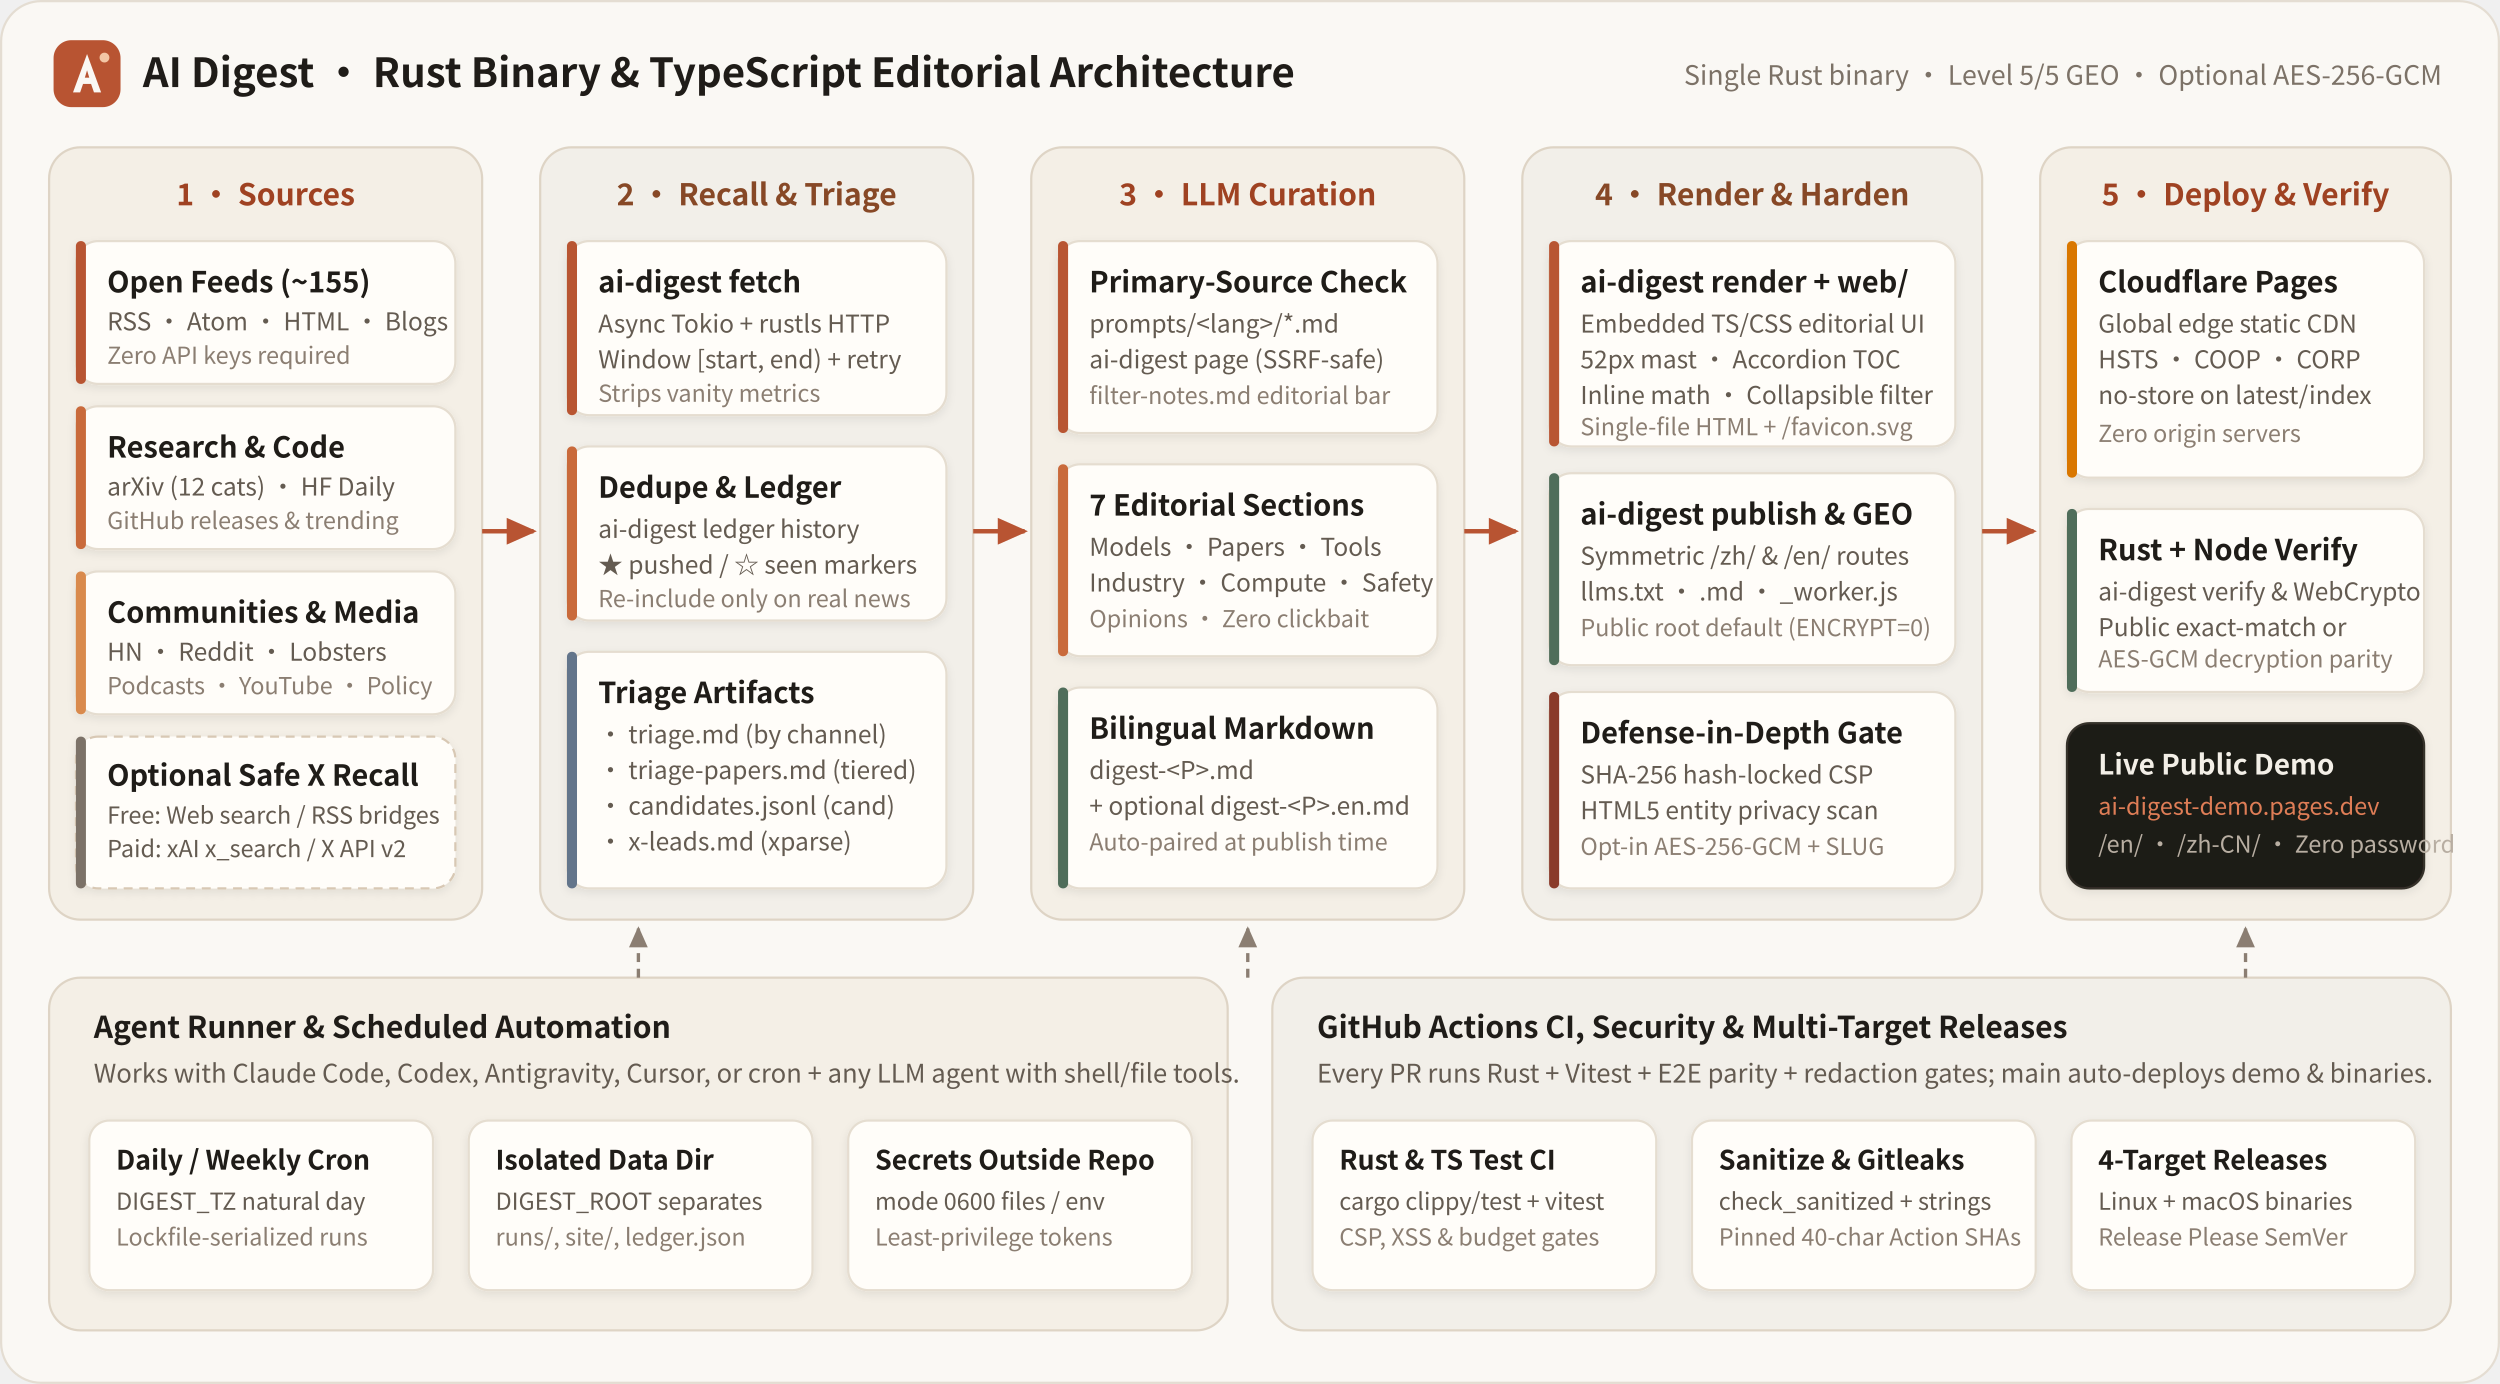
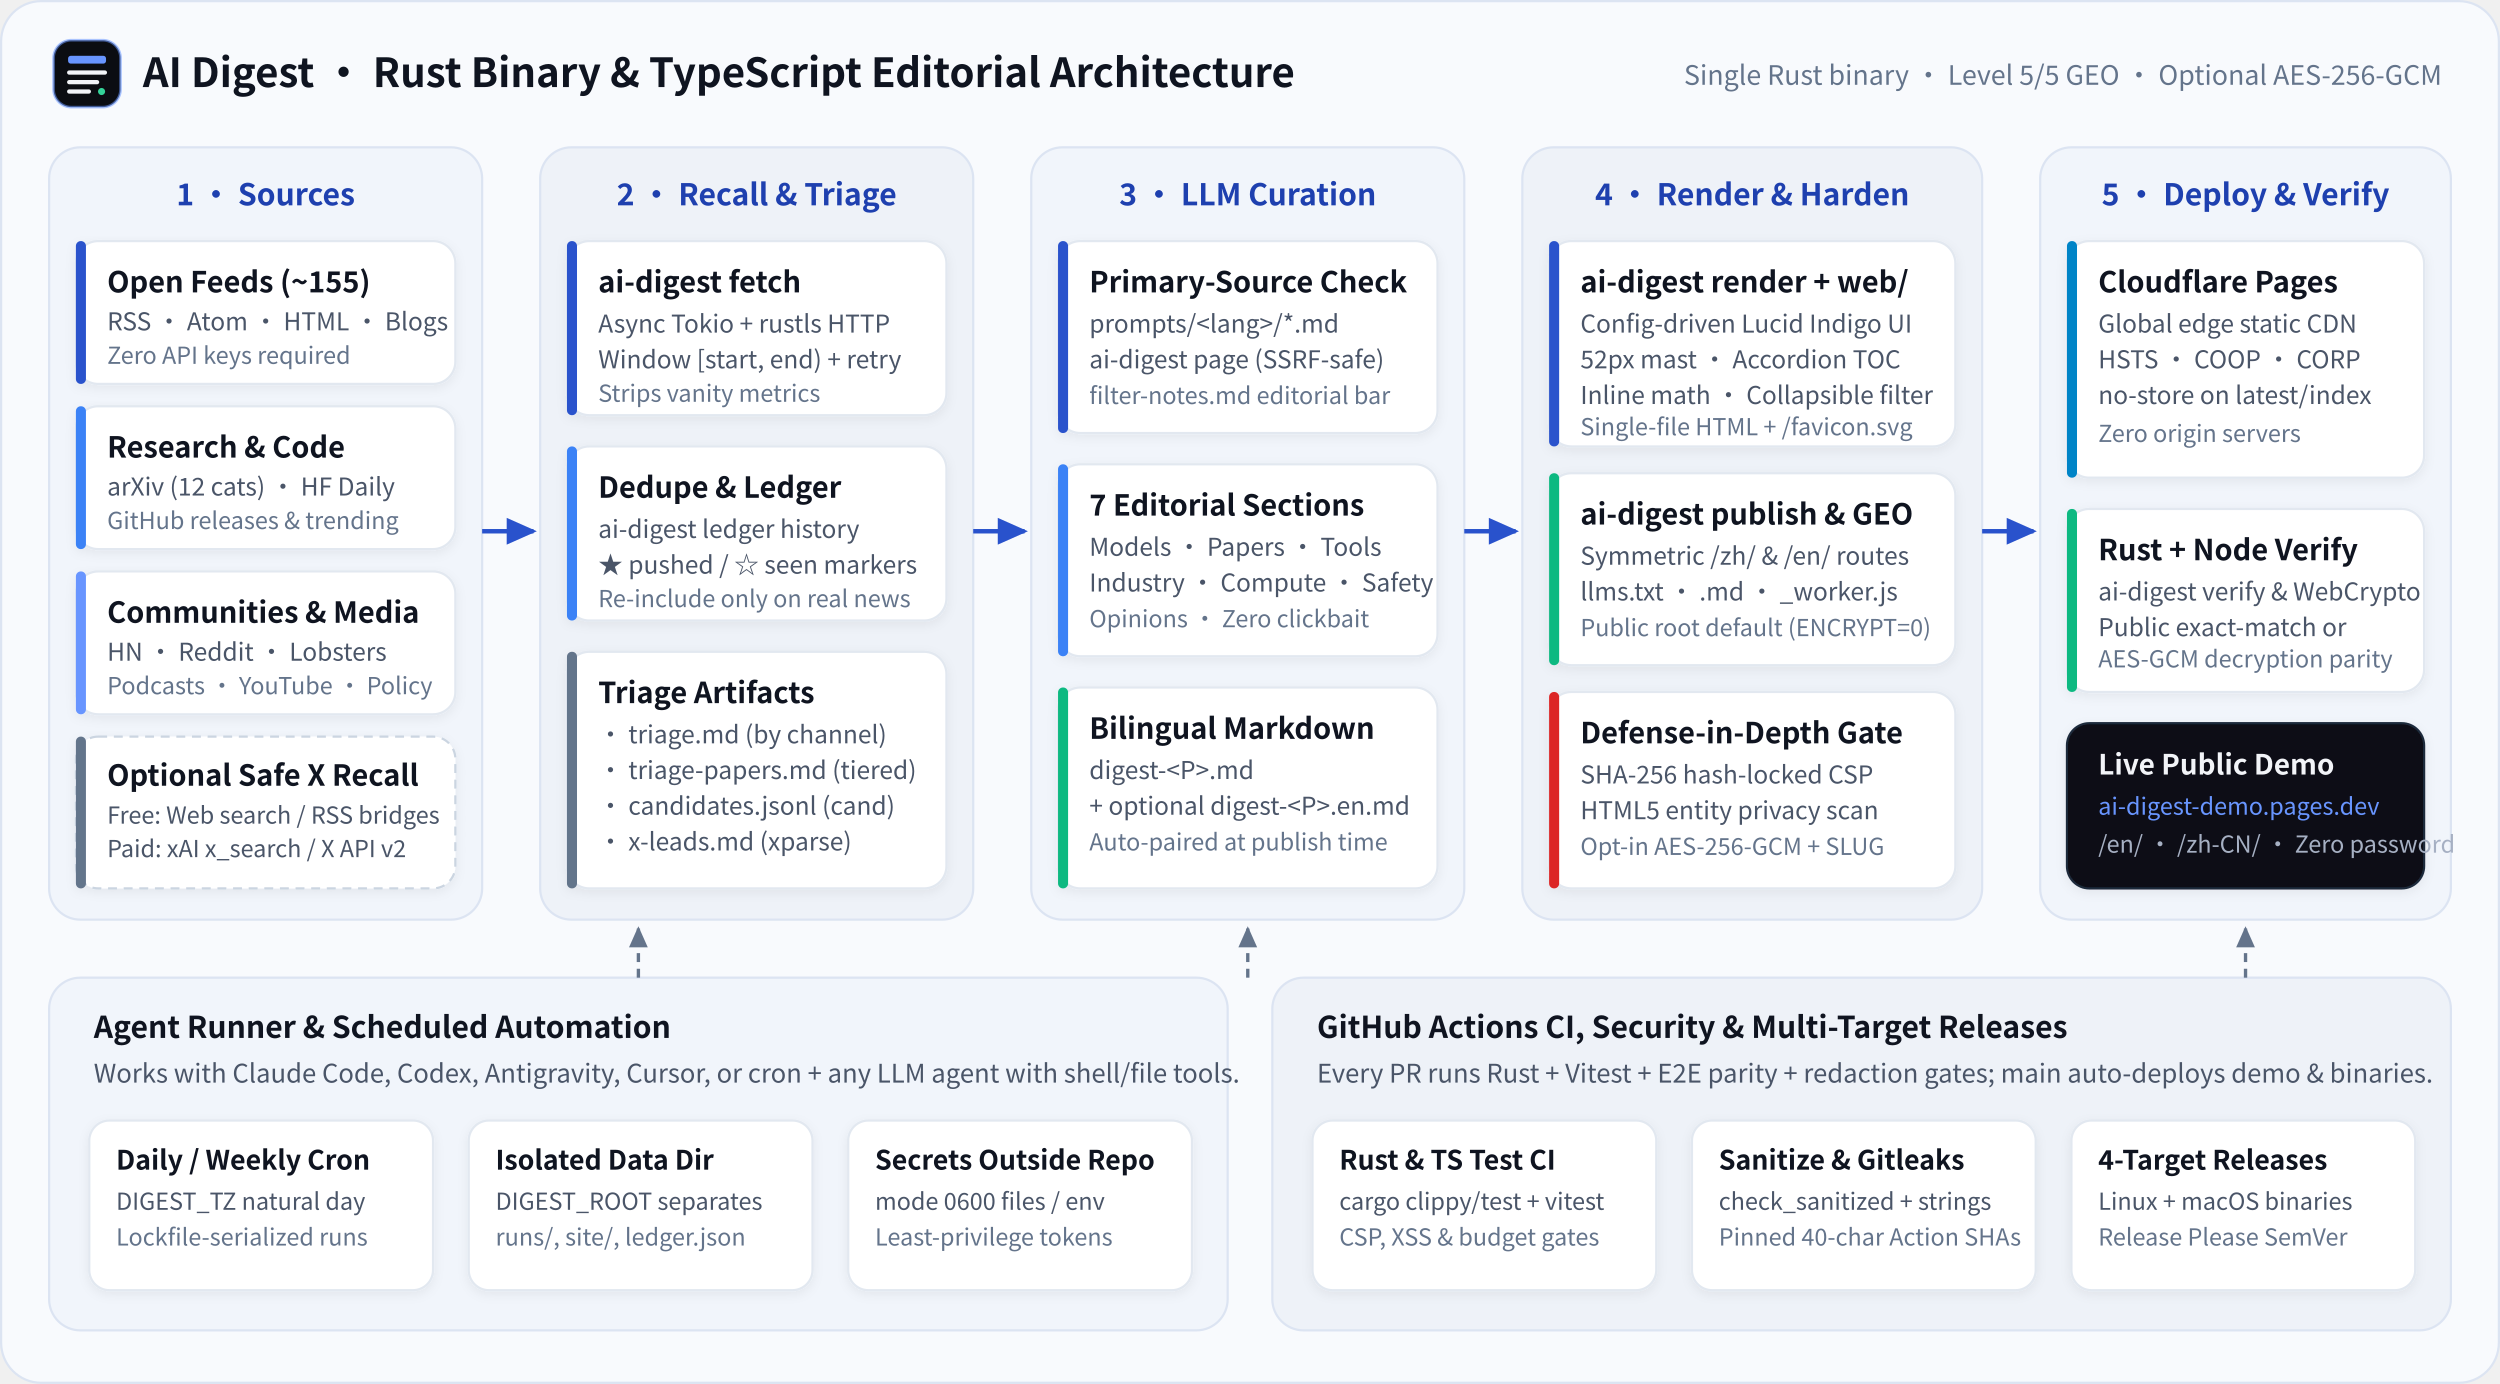
- <svg xmlns="http://www.w3.org/2000/svg" viewBox="0 0 1120 620" width="1120" height="620" role="img" aria-labelledby="t d" font-family="-apple-system,'PingFang SC','Noto Sans CJK SC','Microsoft YaHei',BlinkMacSystemFont,'Segoe UI',Helvetica,Arial,sans-serif">
+ <svg xmlns="http://www.w3.org/2000/svg" viewBox="0 0 1120 620" width="1120" height="620" role="img" aria-labelledby="t d" font-family="-apple-system,'SF Pro Text','PingFang SC','Noto Sans CJK SC',BlinkMacSystemFont,'Segoe UI',system-ui,sans-serif">
  <defs>
    <marker id="ar" viewBox="0 0 10 10" refX="8" refY="5" markerWidth="7.5" markerHeight="7.5" orient="auto-start-reverse">
-       <path d="M0,1 L9,5 L0,9 z" fill="#b85432" />
+       <path d="M0,1 L9,5 L0,9 z" fill="#2952CC" />
    </marker>
    <marker id="ad" viewBox="0 0 10 10" refX="8" refY="5" markerWidth="7" markerHeight="7" orient="auto-start-reverse">
-       <path d="M0,1 L9,5 L0,9 z" fill="#8b7e72" />
+       <path d="M0,1 L9,5 L0,9 z" fill="#64748B" />
    </marker>
    <filter id="sh" x="-4%" y="-6%" width="108%" height="118%">
-       <feDropShadow dx="0" dy="1.5" stdDeviation="2" flood-color="#2a241e" flood-opacity=".08" />
+       <feDropShadow dx="0" dy="1.5" stdDeviation="2.5" flood-color="#0F1420" flood-opacity=".06" />
    </filter>
  </defs>
-   <rect x="0.5" y="0.5" width="1119" height="619" rx="18" fill="#faf8f4" stroke="#e4ddd2" />
+   <rect x="0.5" y="0.5" width="1119" height="619" rx="18" fill="#F8FAFD" stroke="#DCE4F2" />
  <g transform="translate(24,18)">
-     <rect width="30" height="30" rx="8" fill="#b85432" />
-     <path d="M15 6.2 8.7 23.4h3.2l1.3-3.8h3.6l1.3 3.8h3.2L15 6.2Zm-1 10.6 1-3.3 1 3.3h-2Z" fill="#faf8f4" />
-     <circle cx="22.8" cy="7.8" r="2.2" fill="#f3c6a5" />
-   </g>
-   <text x="64" y="39" font-size="18" font-weight="700" fill="#1f1c18">AI Digest · Rust Binary &amp; TypeScript Editorial Architecture</text>
-   <text x="1094" y="38" text-anchor="end" font-size="12" fill="#7c7267">Single Rust binary · Level 5/5 GEO · Optional AES-256-GCM</text>
-   <rect x="22" y="66" width="194" height="346" rx="14" fill="#f4efe6" stroke="#ded4c5" />
-   <text x="119" y="92" text-anchor="middle" font-size="13.5" font-weight="700" fill="#9f4222">1 · Sources</text>
-   <g filter="url(#sh)">
-     <rect x="34" y="108" width="170" height="64" rx="10" fill="#fffdf9" stroke="#e5ddd0" />
-     <rect x="34" y="108" width="4.5" height="64" rx="2.2" fill="#b85432" />
-   </g>
-   <text x="48" y="131" font-size="13" font-weight="650" fill="#1f1c18">Open Feeds (~155)</text>
-   <text x="48" y="148" font-size="11" fill="#645b51">RSS · Atom · HTML · Blogs</text>
-   <text x="48" y="163" font-size="10.5" fill="#8b7e72">Zero API keys required</text>
-   <g filter="url(#sh)">
-     <rect x="34" y="182" width="170" height="64" rx="10" fill="#fffdf9" stroke="#e5ddd0" />
-     <rect x="34" y="182" width="4.5" height="64" rx="2.2" fill="#c96b3b" />
-   </g>
-   <text x="48" y="205" font-size="13" font-weight="650" fill="#1f1c18">Research &amp; Code</text>
-   <text x="48" y="222" font-size="11" fill="#645b51">arXiv (12 cats) · HF Daily</text>
-   <text x="48" y="237" font-size="10.5" fill="#8b7e72">GitHub releases &amp; trending</text>
-   <g filter="url(#sh)">
-     <rect x="34" y="256" width="170" height="64" rx="10" fill="#fffdf9" stroke="#e5ddd0" />
-     <rect x="34" y="256" width="4.5" height="64" rx="2.2" fill="#d98a4e" />
-   </g>
-   <text x="48" y="279" font-size="13" font-weight="650" fill="#1f1c18">Communities &amp; Media</text>
-   <text x="48" y="296" font-size="11" fill="#645b51">HN · Reddit · Lobsters</text>
-   <text x="48" y="311" font-size="10.5" fill="#8b7e72">Podcasts · YouTube · Policy</text>
-   <g filter="url(#sh)">
-     <rect x="34" y="330" width="170" height="68" rx="10" fill="#fffdf9" stroke="#d8c8b4" stroke-dasharray="4 3" />
-     <rect x="34" y="330" width="4.5" height="68" rx="2.2" fill="#7c7267" />
-   </g>
-   <text x="48" y="352" font-size="13" font-weight="650" fill="#1f1c18">Optional Safe X Recall</text>
-   <text x="48" y="369" font-size="10.5" fill="#645b51">Free: Web search / RSS bridges</text>
-   <text x="48" y="384" font-size="10.5" fill="#645b51">Paid: xAI x_search / X API v2</text>
-   <rect x="242" y="66" width="194" height="346" rx="14" fill="#f2efe9" stroke="#ded4c5" />
-   <text x="339" y="92" text-anchor="middle" font-size="13.5" font-weight="700" fill="#874826">2 · Recall &amp; Triage</text>
-   <g filter="url(#sh)">
-     <rect x="254" y="108" width="170" height="78" rx="10" fill="#fffdf9" stroke="#e5ddd0" />
-     <rect x="254" y="108" width="4.5" height="78" rx="2.2" fill="#b85432" />
-   </g>
-   <text x="268" y="131" font-size="13" font-weight="650" fill="#1f1c18">ai-digest fetch</text>
-   <text x="268" y="149" font-size="11" fill="#645b51">Async Tokio + rustls HTTP</text>
-   <text x="268" y="165" font-size="11" fill="#645b51">Window [start, end) + retry</text>
-   <text x="268" y="180" font-size="10.5" fill="#8b7e72">Strips vanity metrics</text>
-   <g filter="url(#sh)">
-     <rect x="254" y="200" width="170" height="78" rx="10" fill="#fffdf9" stroke="#e5ddd0" />
-     <rect x="254" y="200" width="4.5" height="78" rx="2.2" fill="#c96b3b" />
-   </g>
-   <text x="268" y="223" font-size="13" font-weight="650" fill="#1f1c18">Dedupe &amp; Ledger</text>
-   <text x="268" y="241" font-size="11" fill="#645b51">ai-digest ledger history</text>
-   <text x="268" y="257" font-size="11" fill="#645b51">★ pushed / ☆ seen markers</text>
-   <text x="268" y="272" font-size="10.5" fill="#8b7e72">Re-include only on real news</text>
-   <g filter="url(#sh)">
-     <rect x="254" y="292" width="170" height="106" rx="10" fill="#fffdf9" stroke="#e5ddd0" />
-     <rect x="254" y="292" width="4.5" height="106" rx="2.2" fill="#64748b" />
-   </g>
-   <text x="268" y="315" font-size="13" font-weight="650" fill="#1f1c18">Triage Artifacts</text>
-   <text x="268" y="333" font-size="11" fill="#645b51">• triage.md (by channel)</text>
-   <text x="268" y="349" font-size="11" fill="#645b51">• triage-papers.md (tiered)</text>
-   <text x="268" y="365" font-size="11" fill="#645b51">• candidates.jsonl (cand)</text>
-   <text x="268" y="381" font-size="11" fill="#645b51">• x-leads.md (xparse)</text>
-   <rect x="462" y="66" width="194" height="346" rx="14" fill="#f4efe6" stroke="#ded4c5" />
-   <text x="559" y="92" text-anchor="middle" font-size="13.5" font-weight="700" fill="#9f4222">3 · LLM Curation</text>
-   <g filter="url(#sh)">
-     <rect x="474" y="108" width="170" height="86" rx="10" fill="#fffdf9" stroke="#e5ddd0" />
-     <rect x="474" y="108" width="4.5" height="86" rx="2.2" fill="#b85432" />
-   </g>
-   <text x="488" y="131" font-size="13" font-weight="650" fill="#1f1c18">Primary-Source Check</text>
-   <text x="488" y="149" font-size="11" fill="#645b51">prompts/&lt;lang&gt;/*.md</text>
-   <text x="488" y="165" font-size="11" fill="#645b51">ai-digest page (SSRF-safe)</text>
-   <text x="488" y="181" font-size="10.5" fill="#8b7e72">filter-notes.md editorial bar</text>
-   <g filter="url(#sh)">
-     <rect x="474" y="208" width="170" height="86" rx="10" fill="#fffdf9" stroke="#e5ddd0" />
-     <rect x="474" y="208" width="4.5" height="86" rx="2.2" fill="#c96b3b" />
-   </g>
-   <text x="488" y="231" font-size="13" font-weight="650" fill="#1f1c18">7 Editorial Sections</text>
-   <text x="488" y="249" font-size="11" fill="#645b51">Models · Papers · Tools</text>
-   <text x="488" y="265" font-size="11" fill="#645b51">Industry · Compute · Safety</text>
-   <text x="488" y="281" font-size="10.5" fill="#8b7e72">Opinions · Zero clickbait</text>
-   <g filter="url(#sh)">
-     <rect x="474" y="308" width="170" height="90" rx="10" fill="#fffdf9" stroke="#e5ddd0" />
-     <rect x="474" y="308" width="4.5" height="90" rx="2.2" fill="#4f6d5a" />
-   </g>
-   <text x="488" y="331" font-size="13" font-weight="650" fill="#1f1c18">Bilingual Markdown</text>
-   <text x="488" y="349" font-size="11" fill="#645b51">digest-&lt;P&gt;.md</text>
-   <text x="488" y="365" font-size="11" fill="#645b51">+ optional digest-&lt;P&gt;.en.md</text>
-   <text x="488" y="381" font-size="10.5" fill="#8b7e72">Auto-paired at publish time</text>
-   <rect x="682" y="66" width="206" height="346" rx="14" fill="#f2efe9" stroke="#ded4c5" />
-   <text x="785" y="92" text-anchor="middle" font-size="13.5" font-weight="700" fill="#874826">4 · Render &amp; Harden</text>
-   <g filter="url(#sh)">
-     <rect x="694" y="108" width="182" height="92" rx="10" fill="#fffdf9" stroke="#e5ddd0" />
-     <rect x="694" y="108" width="4.5" height="92" rx="2.2" fill="#b85432" />
-   </g>
-   <text x="708" y="131" font-size="13" font-weight="650" fill="#1f1c18">ai-digest render + web/</text>
-   <text x="708" y="149" font-size="11" fill="#645b51">Embedded TS/CSS editorial UI</text>
-   <text x="708" y="165" font-size="11" fill="#645b51">52px mast · Accordion TOC</text>
-   <text x="708" y="181" font-size="11" fill="#645b51">Inline math · Collapsible filter</text>
-   <text x="708" y="195" font-size="10.5" fill="#8b7e72">Single-file HTML + /favicon.svg</text>
-   <g filter="url(#sh)">
-     <rect x="694" y="212" width="182" height="86" rx="10" fill="#fffdf9" stroke="#e5ddd0" />
-     <rect x="694" y="212" width="4.5" height="86" rx="2.2" fill="#4f6d5a" />
-   </g>
-   <text x="708" y="235" font-size="13" font-weight="650" fill="#1f1c18">ai-digest publish &amp; GEO</text>
-   <text x="708" y="253" font-size="11" fill="#645b51">Symmetric /zh/ &amp; /en/ routes</text>
-   <text x="708" y="269" font-size="11" fill="#645b51">llms.txt · .md · _worker.js</text>
-   <text x="708" y="285" font-size="10.5" fill="#8b7e72">Public root default (ENCRYPT=0)</text>
-   <g filter="url(#sh)">
-     <rect x="694" y="310" width="182" height="88" rx="10" fill="#fffdf9" stroke="#e5ddd0" />
-     <rect x="694" y="310" width="4.5" height="88" rx="2.2" fill="#8a3b2c" />
-   </g>
-   <text x="708" y="333" font-size="13" font-weight="650" fill="#1f1c18">Defense-in-Depth Gate</text>
-   <text x="708" y="351" font-size="11" fill="#645b51">SHA-256 hash-locked CSP</text>
-   <text x="708" y="367" font-size="11" fill="#645b51">HTML5 entity privacy scan</text>
-   <text x="708" y="383" font-size="10.5" fill="#8b7e72">Opt-in AES-256-GCM + SLUG</text>
-   <rect x="914" y="66" width="184" height="346" rx="14" fill="#f4efe6" stroke="#ded4c5" />
-   <text x="1006" y="92" text-anchor="middle" font-size="13.5" font-weight="700" fill="#9f4222">5 · Deploy &amp; Verify</text>
-   <g filter="url(#sh)">
-     <rect x="926" y="108" width="160" height="106" rx="10" fill="#fffdf9" stroke="#e5ddd0" />
-     <rect x="926" y="108" width="4.5" height="106" rx="2.2" fill="#d97706" />
-   </g>
-   <text x="940" y="131" font-size="13" font-weight="650" fill="#1f1c18">Cloudflare Pages</text>
-   <text x="940" y="149" font-size="11" fill="#645b51">Global edge static CDN</text>
-   <text x="940" y="165" font-size="11" fill="#645b51">HSTS · COOP · CORP</text>
-   <text x="940" y="181" font-size="11" fill="#645b51">no-store on latest/index</text>
-   <text x="940" y="198" font-size="10.5" fill="#8b7e72">Zero origin servers</text>
-   <g filter="url(#sh)">
-     <rect x="926" y="228" width="160" height="82" rx="10" fill="#fffdf9" stroke="#e5ddd0" />
-     <rect x="926" y="228" width="4.5" height="82" rx="2.2" fill="#4f6d5a" />
-   </g>
-   <text x="940" y="251" font-size="13" font-weight="650" fill="#1f1c18">Rust + Node Verify</text>
-   <text x="940" y="269" font-size="11" fill="#645b51">ai-digest verify &amp; WebCrypto</text>
-   <text x="940" y="285" font-size="11" fill="#645b51">Public exact-match or</text>
-   <text x="940" y="299" font-size="10.5" fill="#8b7e72">AES-GCM decryption parity</text>
-   <g filter="url(#sh)">
-     <rect x="926" y="324" width="160" height="74" rx="10" fill="#1f1c18" stroke="#36302a" />
-   </g>
-   <text x="940" y="347" font-size="12.5" font-weight="650" fill="#f3efe7">Live Public Demo</text>
-   <text x="940" y="365" font-size="10.5" fill="#df7d56">ai-digest-demo.pages.dev</text>
-   <text x="940" y="382" font-size="10.5" fill="#b8aea2">/en/ · /zh-CN/ · Zero password</text>
-   <line x1="216" y1="238" x2="239" y2="238" stroke="#b85432" stroke-width="2" marker-end="url(#ar)" />
-   <line x1="436" y1="238" x2="459" y2="238" stroke="#b85432" stroke-width="2" marker-end="url(#ar)" />
-   <line x1="656" y1="238" x2="679" y2="238" stroke="#b85432" stroke-width="2" marker-end="url(#ar)" />
-   <line x1="888" y1="238" x2="911" y2="238" stroke="#b85432" stroke-width="2" marker-end="url(#ar)" />
-   <rect x="22" y="438" width="528" height="158" rx="14" fill="#f4efe6" stroke="#ded4c5" />
-   <text x="42" y="465" font-size="13.5" font-weight="700" fill="#1f1c18">Agent Runner &amp; Scheduled Automation</text>
-   <text x="42" y="485" font-size="11.5" fill="#645b51">Works with Claude Code, Codex, Antigravity, Cursor, or cron + any LLM agent with shell/file tools.</text>
-   <g filter="url(#sh)">
-     <rect x="40" y="502" width="154" height="76" rx="9" fill="#fffdf9" stroke="#e5ddd0" />
-   </g>
-   <text x="52" y="524" font-size="12" font-weight="650" fill="#1f1c18">Daily / Weekly Cron</text>
-   <text x="52" y="542" font-size="10.5" fill="#645b51">DIGEST_TZ natural day</text>
-   <text x="52" y="558" font-size="10.5" fill="#8b7e72">Lockfile-serialized runs</text>
-   <g filter="url(#sh)">
-     <rect x="210" y="502" width="154" height="76" rx="9" fill="#fffdf9" stroke="#e5ddd0" />
-   </g>
-   <text x="222" y="524" font-size="12" font-weight="650" fill="#1f1c18">Isolated Data Dir</text>
-   <text x="222" y="542" font-size="10.5" fill="#645b51">DIGEST_ROOT separates</text>
-   <text x="222" y="558" font-size="10.5" fill="#8b7e72">runs/, site/, ledger.json</text>
-   <g filter="url(#sh)">
-     <rect x="380" y="502" width="154" height="76" rx="9" fill="#fffdf9" stroke="#e5ddd0" />
-   </g>
-   <text x="392" y="524" font-size="12" font-weight="650" fill="#1f1c18">Secrets Outside Repo</text>
-   <text x="392" y="542" font-size="10.5" fill="#645b51">mode 0600 files / env</text>
-   <text x="392" y="558" font-size="10.5" fill="#8b7e72">Least-privilege tokens</text>
-   <rect x="570" y="438" width="528" height="158" rx="14" fill="#f2efe9" stroke="#ded4c5" />
-   <text x="590" y="465" font-size="13.5" font-weight="700" fill="#1f1c18">GitHub Actions CI, Security &amp; Multi-Target Releases</text>
-   <text x="590" y="485" font-size="11.5" fill="#645b51">Every PR runs Rust + Vitest + E2E parity + redaction gates; main auto-deploys demo &amp; binaries.</text>
-   <g filter="url(#sh)">
-     <rect x="588" y="502" width="154" height="76" rx="9" fill="#fffdf9" stroke="#e5ddd0" />
-   </g>
-   <text x="600" y="524" font-size="12" font-weight="650" fill="#1f1c18">Rust &amp; TS Test CI</text>
-   <text x="600" y="542" font-size="10.5" fill="#645b51">cargo clippy/test + vitest</text>
-   <text x="600" y="558" font-size="10.5" fill="#8b7e72">CSP, XSS &amp; budget gates</text>
-   <g filter="url(#sh)">
-     <rect x="758" y="502" width="154" height="76" rx="9" fill="#fffdf9" stroke="#e5ddd0" />
-   </g>
-   <text x="770" y="524" font-size="12" font-weight="650" fill="#1f1c18">Sanitize &amp; Gitleaks</text>
-   <text x="770" y="542" font-size="10.5" fill="#645b51">check_sanitized + strings</text>
-   <text x="770" y="558" font-size="10.5" fill="#8b7e72">Pinned 40-char Action SHAs</text>
-   <g filter="url(#sh)">
-     <rect x="928" y="502" width="154" height="76" rx="9" fill="#fffdf9" stroke="#e5ddd0" />
-   </g>
-   <text x="940" y="524" font-size="12" font-weight="650" fill="#1f1c18">4-Target Releases</text>
-   <text x="940" y="542" font-size="10.5" fill="#645b51">Linux + macOS binaries</text>
-   <text x="940" y="558" font-size="10.5" fill="#8b7e72">Release Please SemVer</text>
-   <path d="M286,438 L286,416" stroke="#8b7e72" stroke-width="1.5" stroke-dasharray="4 3" marker-end="url(#ad)" />
-   <path d="M559,438 L559,416" stroke="#8b7e72" stroke-width="1.5" stroke-dasharray="4 3" marker-end="url(#ad)" />
-   <path d="M1006,438 L1006,416" stroke="#8b7e72" stroke-width="1.5" stroke-dasharray="4 3" marker-end="url(#ad)" />
+     <rect width="30" height="30" rx="8" fill="#0B0D12" stroke="#6895FF" stroke-opacity="0.55" stroke-width="1.2" />
+     <rect x="6.5" y="7" width="17" height="3.5" rx="1.2" fill="#6895FF" />
+     <path d="M7 14.5h16M7 18.8h12.5M7 23h8.8" stroke="#F2F4F8" stroke-width="1.9" stroke-linecap="round" />
+     <circle cx="21.5" cy="23" r="1.6" fill="#34D399" />
+   </g>
+   <text x="64" y="39" font-size="18" font-weight="700" fill="#0F1420">AI Digest · Rust Binary &amp; TypeScript Editorial Architecture</text>
+   <text x="1094" y="38" text-anchor="end" font-size="12" fill="#64748B">Single Rust binary · Level 5/5 GEO · Optional AES-256-GCM</text>
+   <rect x="22" y="66" width="194" height="346" rx="14" fill="#F1F5FB" stroke="#DCE4F2" />
+   <text x="119" y="92" text-anchor="middle" font-size="13.5" font-weight="700" fill="#1E40AF">1 · Sources</text>
+   <g filter="url(#sh)">
+     <rect x="34" y="108" width="170" height="64" rx="10" fill="#FFFFFF" stroke="#E2E8F0" />
+     <rect x="34" y="108" width="4.5" height="64" rx="2.2" fill="#2952CC" />
+   </g>
+   <text x="48" y="131" font-size="13" font-weight="650" fill="#0F1420">Open Feeds (~155)</text>
+   <text x="48" y="148" font-size="11" fill="#4A5568">RSS · Atom · HTML · Blogs</text>
+   <text x="48" y="163" font-size="10.5" fill="#64748B">Zero API keys required</text>
+   <g filter="url(#sh)">
+     <rect x="34" y="182" width="170" height="64" rx="10" fill="#FFFFFF" stroke="#E2E8F0" />
+     <rect x="34" y="182" width="4.5" height="64" rx="2.2" fill="#3B82F6" />
+   </g>
+   <text x="48" y="205" font-size="13" font-weight="650" fill="#0F1420">Research &amp; Code</text>
+   <text x="48" y="222" font-size="11" fill="#4A5568">arXiv (12 cats) · HF Daily</text>
+   <text x="48" y="237" font-size="10.5" fill="#64748B">GitHub releases &amp; trending</text>
+   <g filter="url(#sh)">
+     <rect x="34" y="256" width="170" height="64" rx="10" fill="#FFFFFF" stroke="#E2E8F0" />
+     <rect x="34" y="256" width="4.5" height="64" rx="2.2" fill="#6895FF" />
+   </g>
+   <text x="48" y="279" font-size="13" font-weight="650" fill="#0F1420">Communities &amp; Media</text>
+   <text x="48" y="296" font-size="11" fill="#4A5568">HN · Reddit · Lobsters</text>
+   <text x="48" y="311" font-size="10.5" fill="#64748B">Podcasts · YouTube · Policy</text>
+   <g filter="url(#sh)">
+     <rect x="34" y="330" width="170" height="68" rx="10" fill="#FFFFFF" stroke="#CBD5E1" stroke-dasharray="4 3" />
+     <rect x="34" y="330" width="4.5" height="68" rx="2.2" fill="#64748B" />
+   </g>
+   <text x="48" y="352" font-size="13" font-weight="650" fill="#0F1420">Optional Safe X Recall</text>
+   <text x="48" y="369" font-size="10.5" fill="#4A5568">Free: Web search / RSS bridges</text>
+   <text x="48" y="384" font-size="10.5" fill="#4A5568">Paid: xAI x_search / X API v2</text>
+   <rect x="242" y="66" width="194" height="346" rx="14" fill="#EEF2F8" stroke="#DCE4F2" />
+   <text x="339" y="92" text-anchor="middle" font-size="13.5" font-weight="700" fill="#1E40AF">2 · Recall &amp; Triage</text>
+   <g filter="url(#sh)">
+     <rect x="254" y="108" width="170" height="78" rx="10" fill="#FFFFFF" stroke="#E2E8F0" />
+     <rect x="254" y="108" width="4.5" height="78" rx="2.2" fill="#2952CC" />
+   </g>
+   <text x="268" y="131" font-size="13" font-weight="650" fill="#0F1420">ai-digest fetch</text>
+   <text x="268" y="149" font-size="11" fill="#4A5568">Async Tokio + rustls HTTP</text>
+   <text x="268" y="165" font-size="11" fill="#4A5568">Window [start, end) + retry</text>
+   <text x="268" y="180" font-size="10.5" fill="#64748B">Strips vanity metrics</text>
+   <g filter="url(#sh)">
+     <rect x="254" y="200" width="170" height="78" rx="10" fill="#FFFFFF" stroke="#E2E8F0" />
+     <rect x="254" y="200" width="4.5" height="78" rx="2.2" fill="#3B82F6" />
+   </g>
+   <text x="268" y="223" font-size="13" font-weight="650" fill="#0F1420">Dedupe &amp; Ledger</text>
+   <text x="268" y="241" font-size="11" fill="#4A5568">ai-digest ledger history</text>
+   <text x="268" y="257" font-size="11" fill="#4A5568">★ pushed / ☆ seen markers</text>
+   <text x="268" y="272" font-size="10.5" fill="#64748B">Re-include only on real news</text>
+   <g filter="url(#sh)">
+     <rect x="254" y="292" width="170" height="106" rx="10" fill="#FFFFFF" stroke="#E2E8F0" />
+     <rect x="254" y="292" width="4.5" height="106" rx="2.2" fill="#64748B" />
+   </g>
+   <text x="268" y="315" font-size="13" font-weight="650" fill="#0F1420">Triage Artifacts</text>
+   <text x="268" y="333" font-size="11" fill="#4A5568">• triage.md (by channel)</text>
+   <text x="268" y="349" font-size="11" fill="#4A5568">• triage-papers.md (tiered)</text>
+   <text x="268" y="365" font-size="11" fill="#4A5568">• candidates.jsonl (cand)</text>
+   <text x="268" y="381" font-size="11" fill="#4A5568">• x-leads.md (xparse)</text>
+   <rect x="462" y="66" width="194" height="346" rx="14" fill="#F1F5FB" stroke="#DCE4F2" />
+   <text x="559" y="92" text-anchor="middle" font-size="13.5" font-weight="700" fill="#1E40AF">3 · LLM Curation</text>
+   <g filter="url(#sh)">
+     <rect x="474" y="108" width="170" height="86" rx="10" fill="#FFFFFF" stroke="#E2E8F0" />
+     <rect x="474" y="108" width="4.5" height="86" rx="2.2" fill="#2952CC" />
+   </g>
+   <text x="488" y="131" font-size="13" font-weight="650" fill="#0F1420">Primary-Source Check</text>
+   <text x="488" y="149" font-size="11" fill="#4A5568">prompts/&lt;lang&gt;/*.md</text>
+   <text x="488" y="165" font-size="11" fill="#4A5568">ai-digest page (SSRF-safe)</text>
+   <text x="488" y="181" font-size="10.5" fill="#64748B">filter-notes.md editorial bar</text>
+   <g filter="url(#sh)">
+     <rect x="474" y="208" width="170" height="86" rx="10" fill="#FFFFFF" stroke="#E2E8F0" />
+     <rect x="474" y="208" width="4.5" height="86" rx="2.2" fill="#3B82F6" />
+   </g>
+   <text x="488" y="231" font-size="13" font-weight="650" fill="#0F1420">7 Editorial Sections</text>
+   <text x="488" y="249" font-size="11" fill="#4A5568">Models · Papers · Tools</text>
+   <text x="488" y="265" font-size="11" fill="#4A5568">Industry · Compute · Safety</text>
+   <text x="488" y="281" font-size="10.5" fill="#64748B">Opinions · Zero clickbait</text>
+   <g filter="url(#sh)">
+     <rect x="474" y="308" width="170" height="90" rx="10" fill="#FFFFFF" stroke="#E2E8F0" />
+     <rect x="474" y="308" width="4.5" height="90" rx="2.2" fill="#10B981" />
+   </g>
+   <text x="488" y="331" font-size="13" font-weight="650" fill="#0F1420">Bilingual Markdown</text>
+   <text x="488" y="349" font-size="11" fill="#4A5568">digest-&lt;P&gt;.md</text>
+   <text x="488" y="365" font-size="11" fill="#4A5568">+ optional digest-&lt;P&gt;.en.md</text>
+   <text x="488" y="381" font-size="10.5" fill="#64748B">Auto-paired at publish time</text>
+   <rect x="682" y="66" width="206" height="346" rx="14" fill="#EEF2F8" stroke="#DCE4F2" />
+   <text x="785" y="92" text-anchor="middle" font-size="13.5" font-weight="700" fill="#1E40AF">4 · Render &amp; Harden</text>
+   <g filter="url(#sh)">
+     <rect x="694" y="108" width="182" height="92" rx="10" fill="#FFFFFF" stroke="#E2E8F0" />
+     <rect x="694" y="108" width="4.5" height="92" rx="2.2" fill="#2952CC" />
+   </g>
+   <text x="708" y="131" font-size="13" font-weight="650" fill="#0F1420">ai-digest render + web/</text>
+   <text x="708" y="149" font-size="11" fill="#4A5568">Config-driven Lucid Indigo UI</text>
+   <text x="708" y="165" font-size="11" fill="#4A5568">52px mast · Accordion TOC</text>
+   <text x="708" y="181" font-size="11" fill="#4A5568">Inline math · Collapsible filter</text>
+   <text x="708" y="195" font-size="10.5" fill="#64748B">Single-file HTML + /favicon.svg</text>
+   <g filter="url(#sh)">
+     <rect x="694" y="212" width="182" height="86" rx="10" fill="#FFFFFF" stroke="#E2E8F0" />
+     <rect x="694" y="212" width="4.5" height="86" rx="2.2" fill="#10B981" />
+   </g>
+   <text x="708" y="235" font-size="13" font-weight="650" fill="#0F1420">ai-digest publish &amp; GEO</text>
+   <text x="708" y="253" font-size="11" fill="#4A5568">Symmetric /zh/ &amp; /en/ routes</text>
+   <text x="708" y="269" font-size="11" fill="#4A5568">llms.txt · .md · _worker.js</text>
+   <text x="708" y="285" font-size="10.5" fill="#64748B">Public root default (ENCRYPT=0)</text>
+   <g filter="url(#sh)">
+     <rect x="694" y="310" width="182" height="88" rx="10" fill="#FFFFFF" stroke="#E2E8F0" />
+     <rect x="694" y="310" width="4.5" height="88" rx="2.2" fill="#DC2626" />
+   </g>
+   <text x="708" y="333" font-size="13" font-weight="650" fill="#0F1420">Defense-in-Depth Gate</text>
+   <text x="708" y="351" font-size="11" fill="#4A5568">SHA-256 hash-locked CSP</text>
+   <text x="708" y="367" font-size="11" fill="#4A5568">HTML5 entity privacy scan</text>
+   <text x="708" y="383" font-size="10.5" fill="#64748B">Opt-in AES-256-GCM + SLUG</text>
+   <rect x="914" y="66" width="184" height="346" rx="14" fill="#F1F5FB" stroke="#DCE4F2" />
+   <text x="1006" y="92" text-anchor="middle" font-size="13.5" font-weight="700" fill="#1E40AF">5 · Deploy &amp; Verify</text>
+   <g filter="url(#sh)">
+     <rect x="926" y="108" width="160" height="106" rx="10" fill="#FFFFFF" stroke="#E2E8F0" />
+     <rect x="926" y="108" width="4.5" height="106" rx="2.2" fill="#0284C7" />
+   </g>
+   <text x="940" y="131" font-size="13" font-weight="650" fill="#0F1420">Cloudflare Pages</text>
+   <text x="940" y="149" font-size="11" fill="#4A5568">Global edge static CDN</text>
+   <text x="940" y="165" font-size="11" fill="#4A5568">HSTS · COOP · CORP</text>
+   <text x="940" y="181" font-size="11" fill="#4A5568">no-store on latest/index</text>
+   <text x="940" y="198" font-size="10.5" fill="#64748B">Zero origin servers</text>
+   <g filter="url(#sh)">
+     <rect x="926" y="228" width="160" height="82" rx="10" fill="#FFFFFF" stroke="#E2E8F0" />
+     <rect x="926" y="228" width="4.5" height="82" rx="2.2" fill="#10B981" />
+   </g>
+   <text x="940" y="251" font-size="13" font-weight="650" fill="#0F1420">Rust + Node Verify</text>
+   <text x="940" y="269" font-size="11" fill="#4A5568">ai-digest verify &amp; WebCrypto</text>
+   <text x="940" y="285" font-size="11" fill="#4A5568">Public exact-match or</text>
+   <text x="940" y="299" font-size="10.5" fill="#64748B">AES-GCM decryption parity</text>
+   <g filter="url(#sh)">
+     <rect x="926" y="324" width="160" height="74" rx="10" fill="#0B0D12" stroke="#1E293B" />
+   </g>
+   <text x="940" y="347" font-size="12.5" font-weight="650" fill="#F2F4F8">Live Public Demo</text>
+   <text x="940" y="365" font-size="10.5" fill="#6895FF">ai-digest-demo.pages.dev</text>
+   <text x="940" y="382" font-size="10.5" fill="#A6B0C3">/en/ · /zh-CN/ · Zero password</text>
+   <line x1="216" y1="238" x2="239" y2="238" stroke="#2952CC" stroke-width="2" marker-end="url(#ar)" />
+   <line x1="436" y1="238" x2="459" y2="238" stroke="#2952CC" stroke-width="2" marker-end="url(#ar)" />
+   <line x1="656" y1="238" x2="679" y2="238" stroke="#2952CC" stroke-width="2" marker-end="url(#ar)" />
+   <line x1="888" y1="238" x2="911" y2="238" stroke="#2952CC" stroke-width="2" marker-end="url(#ar)" />
+   <rect x="22" y="438" width="528" height="158" rx="14" fill="#F1F5FB" stroke="#DCE4F2" />
+   <text x="42" y="465" font-size="13.5" font-weight="700" fill="#0F1420">Agent Runner &amp; Scheduled Automation</text>
+   <text x="42" y="485" font-size="11.5" fill="#4A5568">Works with Claude Code, Codex, Antigravity, Cursor, or cron + any LLM agent with shell/file tools.</text>
+   <g filter="url(#sh)">
+     <rect x="40" y="502" width="154" height="76" rx="9" fill="#FFFFFF" stroke="#E2E8F0" />
+   </g>
+   <text x="52" y="524" font-size="12" font-weight="650" fill="#0F1420">Daily / Weekly Cron</text>
+   <text x="52" y="542" font-size="10.5" fill="#4A5568">DIGEST_TZ natural day</text>
+   <text x="52" y="558" font-size="10.5" fill="#64748B">Lockfile-serialized runs</text>
+   <g filter="url(#sh)">
+     <rect x="210" y="502" width="154" height="76" rx="9" fill="#FFFFFF" stroke="#E2E8F0" />
+   </g>
+   <text x="222" y="524" font-size="12" font-weight="650" fill="#0F1420">Isolated Data Dir</text>
+   <text x="222" y="542" font-size="10.5" fill="#4A5568">DIGEST_ROOT separates</text>
+   <text x="222" y="558" font-size="10.5" fill="#64748B">runs/, site/, ledger.json</text>
+   <g filter="url(#sh)">
+     <rect x="380" y="502" width="154" height="76" rx="9" fill="#FFFFFF" stroke="#E2E8F0" />
+   </g>
+   <text x="392" y="524" font-size="12" font-weight="650" fill="#0F1420">Secrets Outside Repo</text>
+   <text x="392" y="542" font-size="10.5" fill="#4A5568">mode 0600 files / env</text>
+   <text x="392" y="558" font-size="10.5" fill="#64748B">Least-privilege tokens</text>
+   <rect x="570" y="438" width="528" height="158" rx="14" fill="#EEF2F8" stroke="#DCE4F2" />
+   <text x="590" y="465" font-size="13.5" font-weight="700" fill="#0F1420">GitHub Actions CI, Security &amp; Multi-Target Releases</text>
+   <text x="590" y="485" font-size="11.5" fill="#4A5568">Every PR runs Rust + Vitest + E2E parity + redaction gates; main auto-deploys demo &amp; binaries.</text>
+   <g filter="url(#sh)">
+     <rect x="588" y="502" width="154" height="76" rx="9" fill="#FFFFFF" stroke="#E2E8F0" />
+   </g>
+   <text x="600" y="524" font-size="12" font-weight="650" fill="#0F1420">Rust &amp; TS Test CI</text>
+   <text x="600" y="542" font-size="10.5" fill="#4A5568">cargo clippy/test + vitest</text>
+   <text x="600" y="558" font-size="10.5" fill="#64748B">CSP, XSS &amp; budget gates</text>
+   <g filter="url(#sh)">
+     <rect x="758" y="502" width="154" height="76" rx="9" fill="#FFFFFF" stroke="#E2E8F0" />
+   </g>
+   <text x="770" y="524" font-size="12" font-weight="650" fill="#0F1420">Sanitize &amp; Gitleaks</text>
+   <text x="770" y="542" font-size="10.5" fill="#4A5568">check_sanitized + strings</text>
+   <text x="770" y="558" font-size="10.5" fill="#64748B">Pinned 40-char Action SHAs</text>
+   <g filter="url(#sh)">
+     <rect x="928" y="502" width="154" height="76" rx="9" fill="#FFFFFF" stroke="#E2E8F0" />
+   </g>
+   <text x="940" y="524" font-size="12" font-weight="650" fill="#0F1420">4-Target Releases</text>
+   <text x="940" y="542" font-size="10.5" fill="#4A5568">Linux + macOS binaries</text>
+   <text x="940" y="558" font-size="10.5" fill="#64748B">Release Please SemVer</text>
+   <path d="M286,438 L286,416" stroke="#64748B" stroke-width="1.5" stroke-dasharray="4 3" marker-end="url(#ad)" />
+   <path d="M559,438 L559,416" stroke="#64748B" stroke-width="1.5" stroke-dasharray="4 3" marker-end="url(#ad)" />
+   <path d="M1006,438 L1006,416" stroke="#64748B" stroke-width="1.5" stroke-dasharray="4 3" marker-end="url(#ad)" />
</svg>
